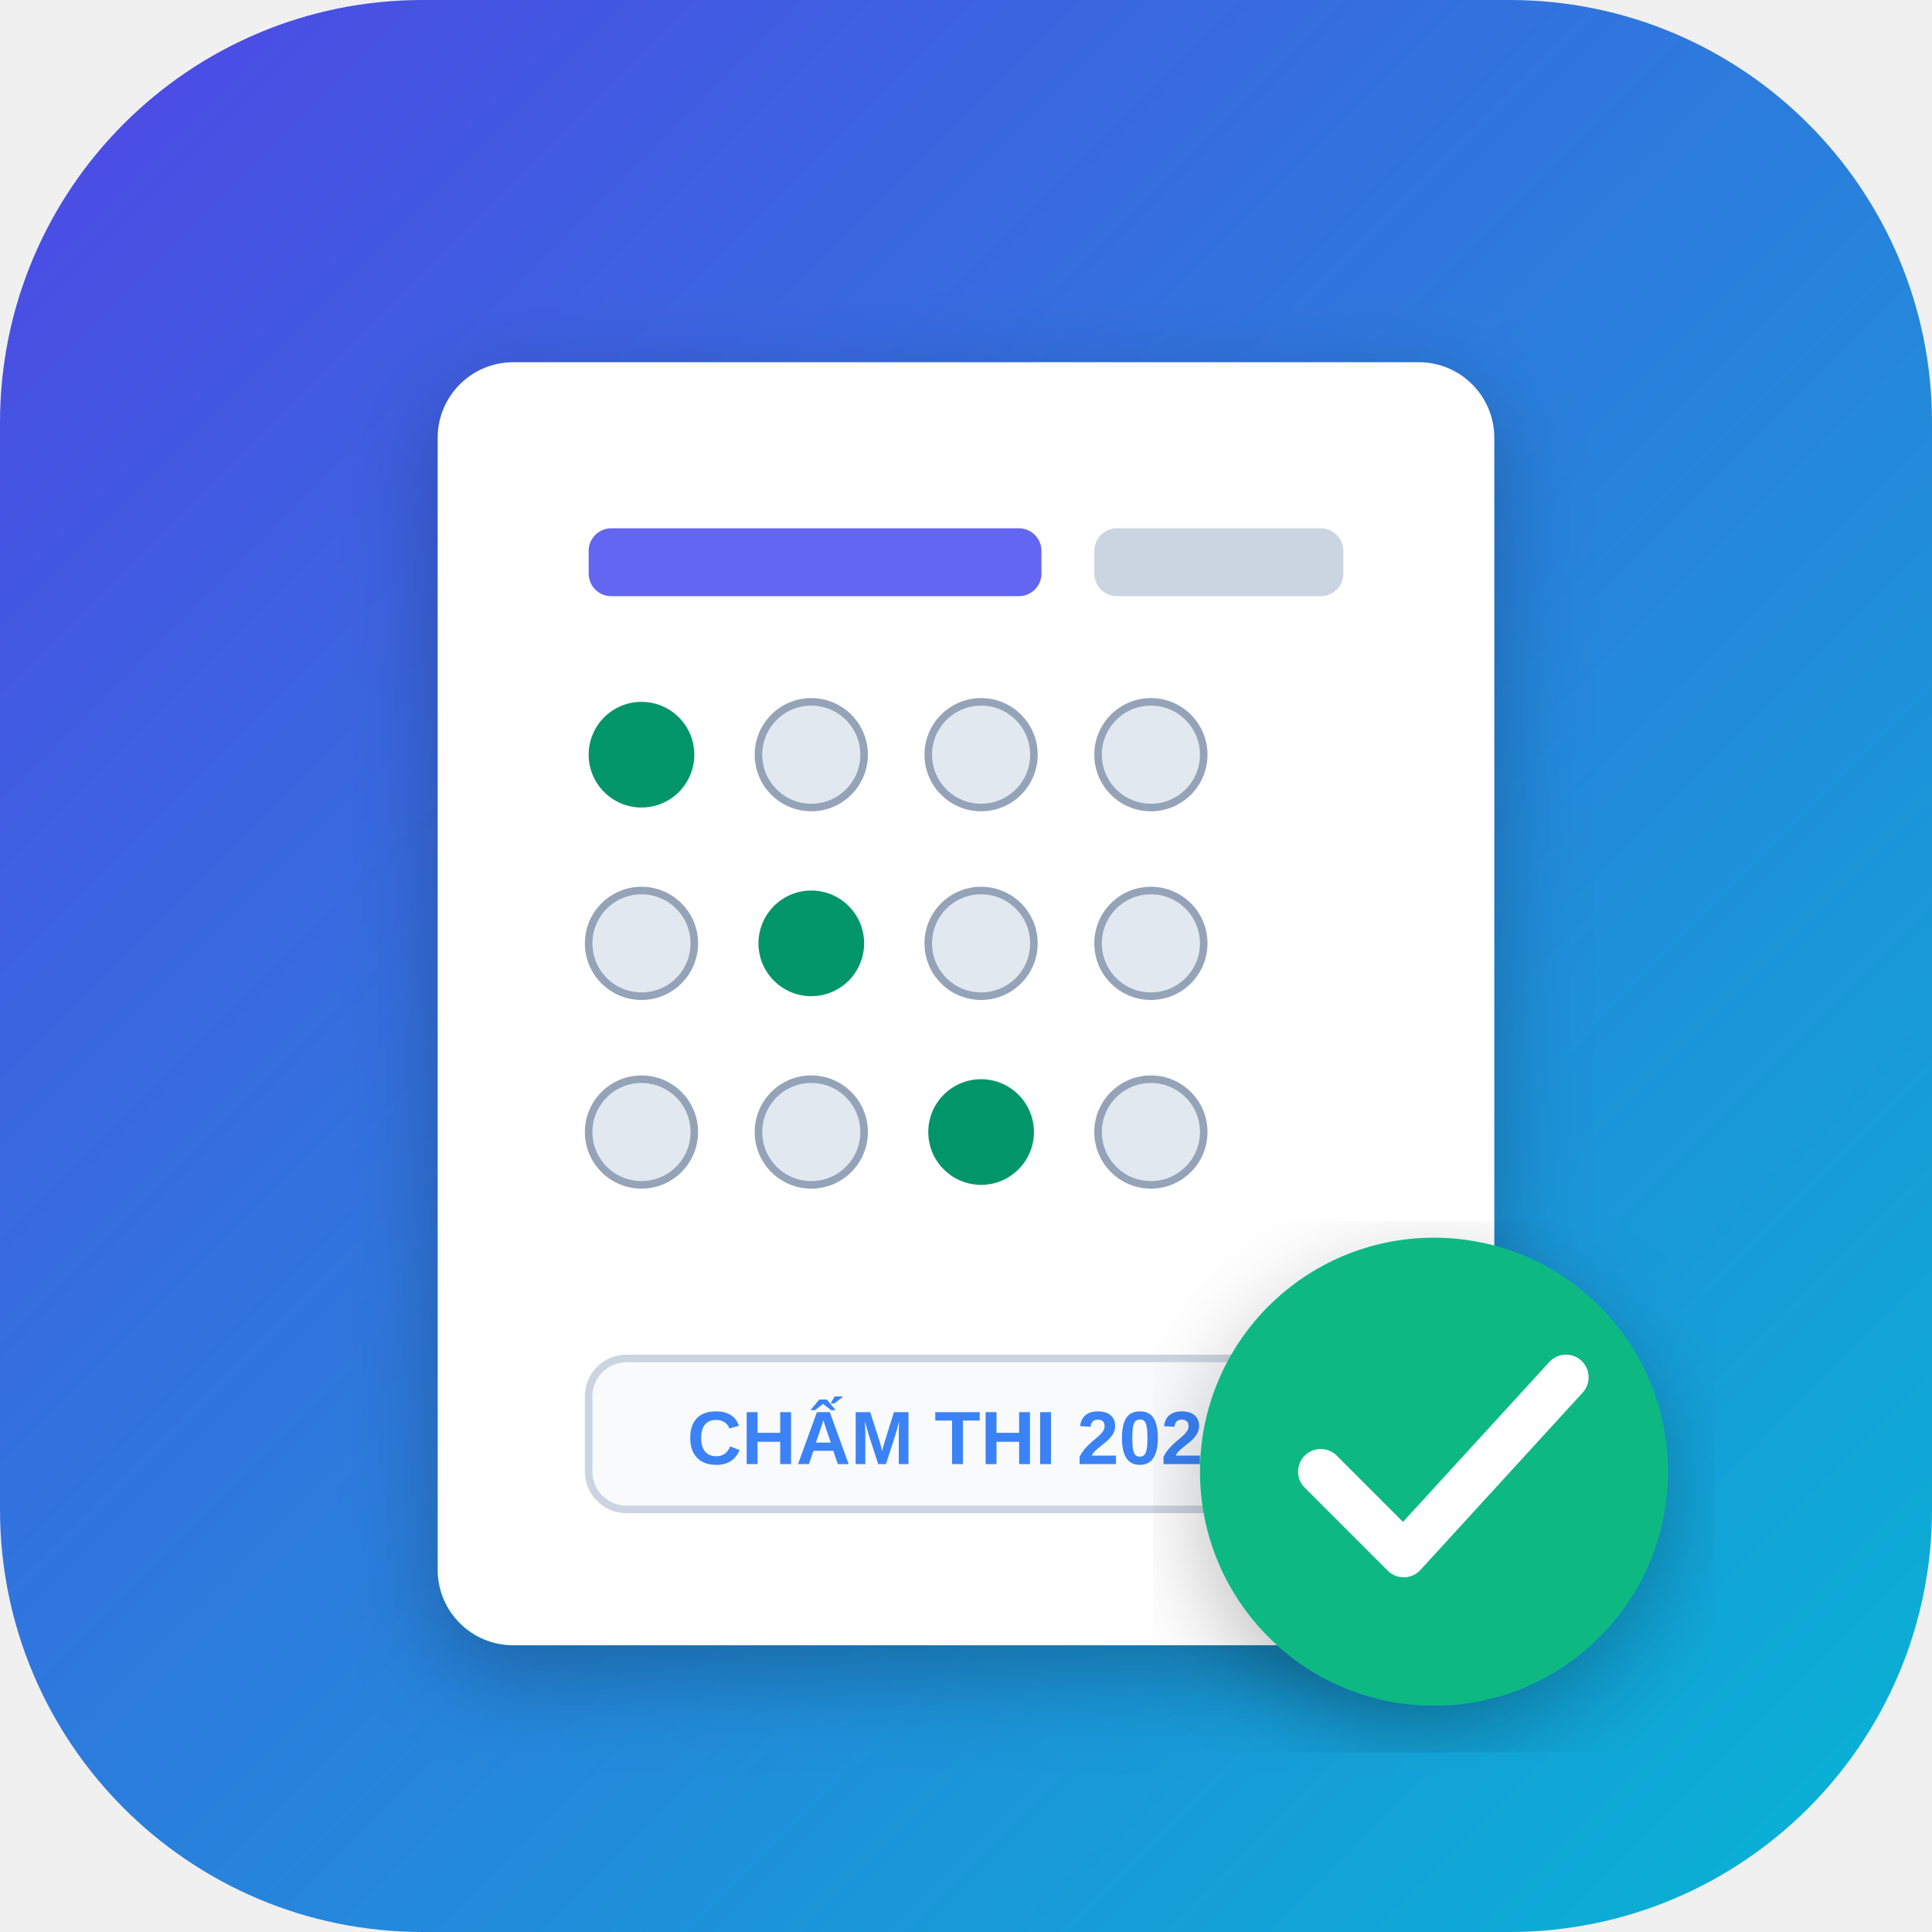
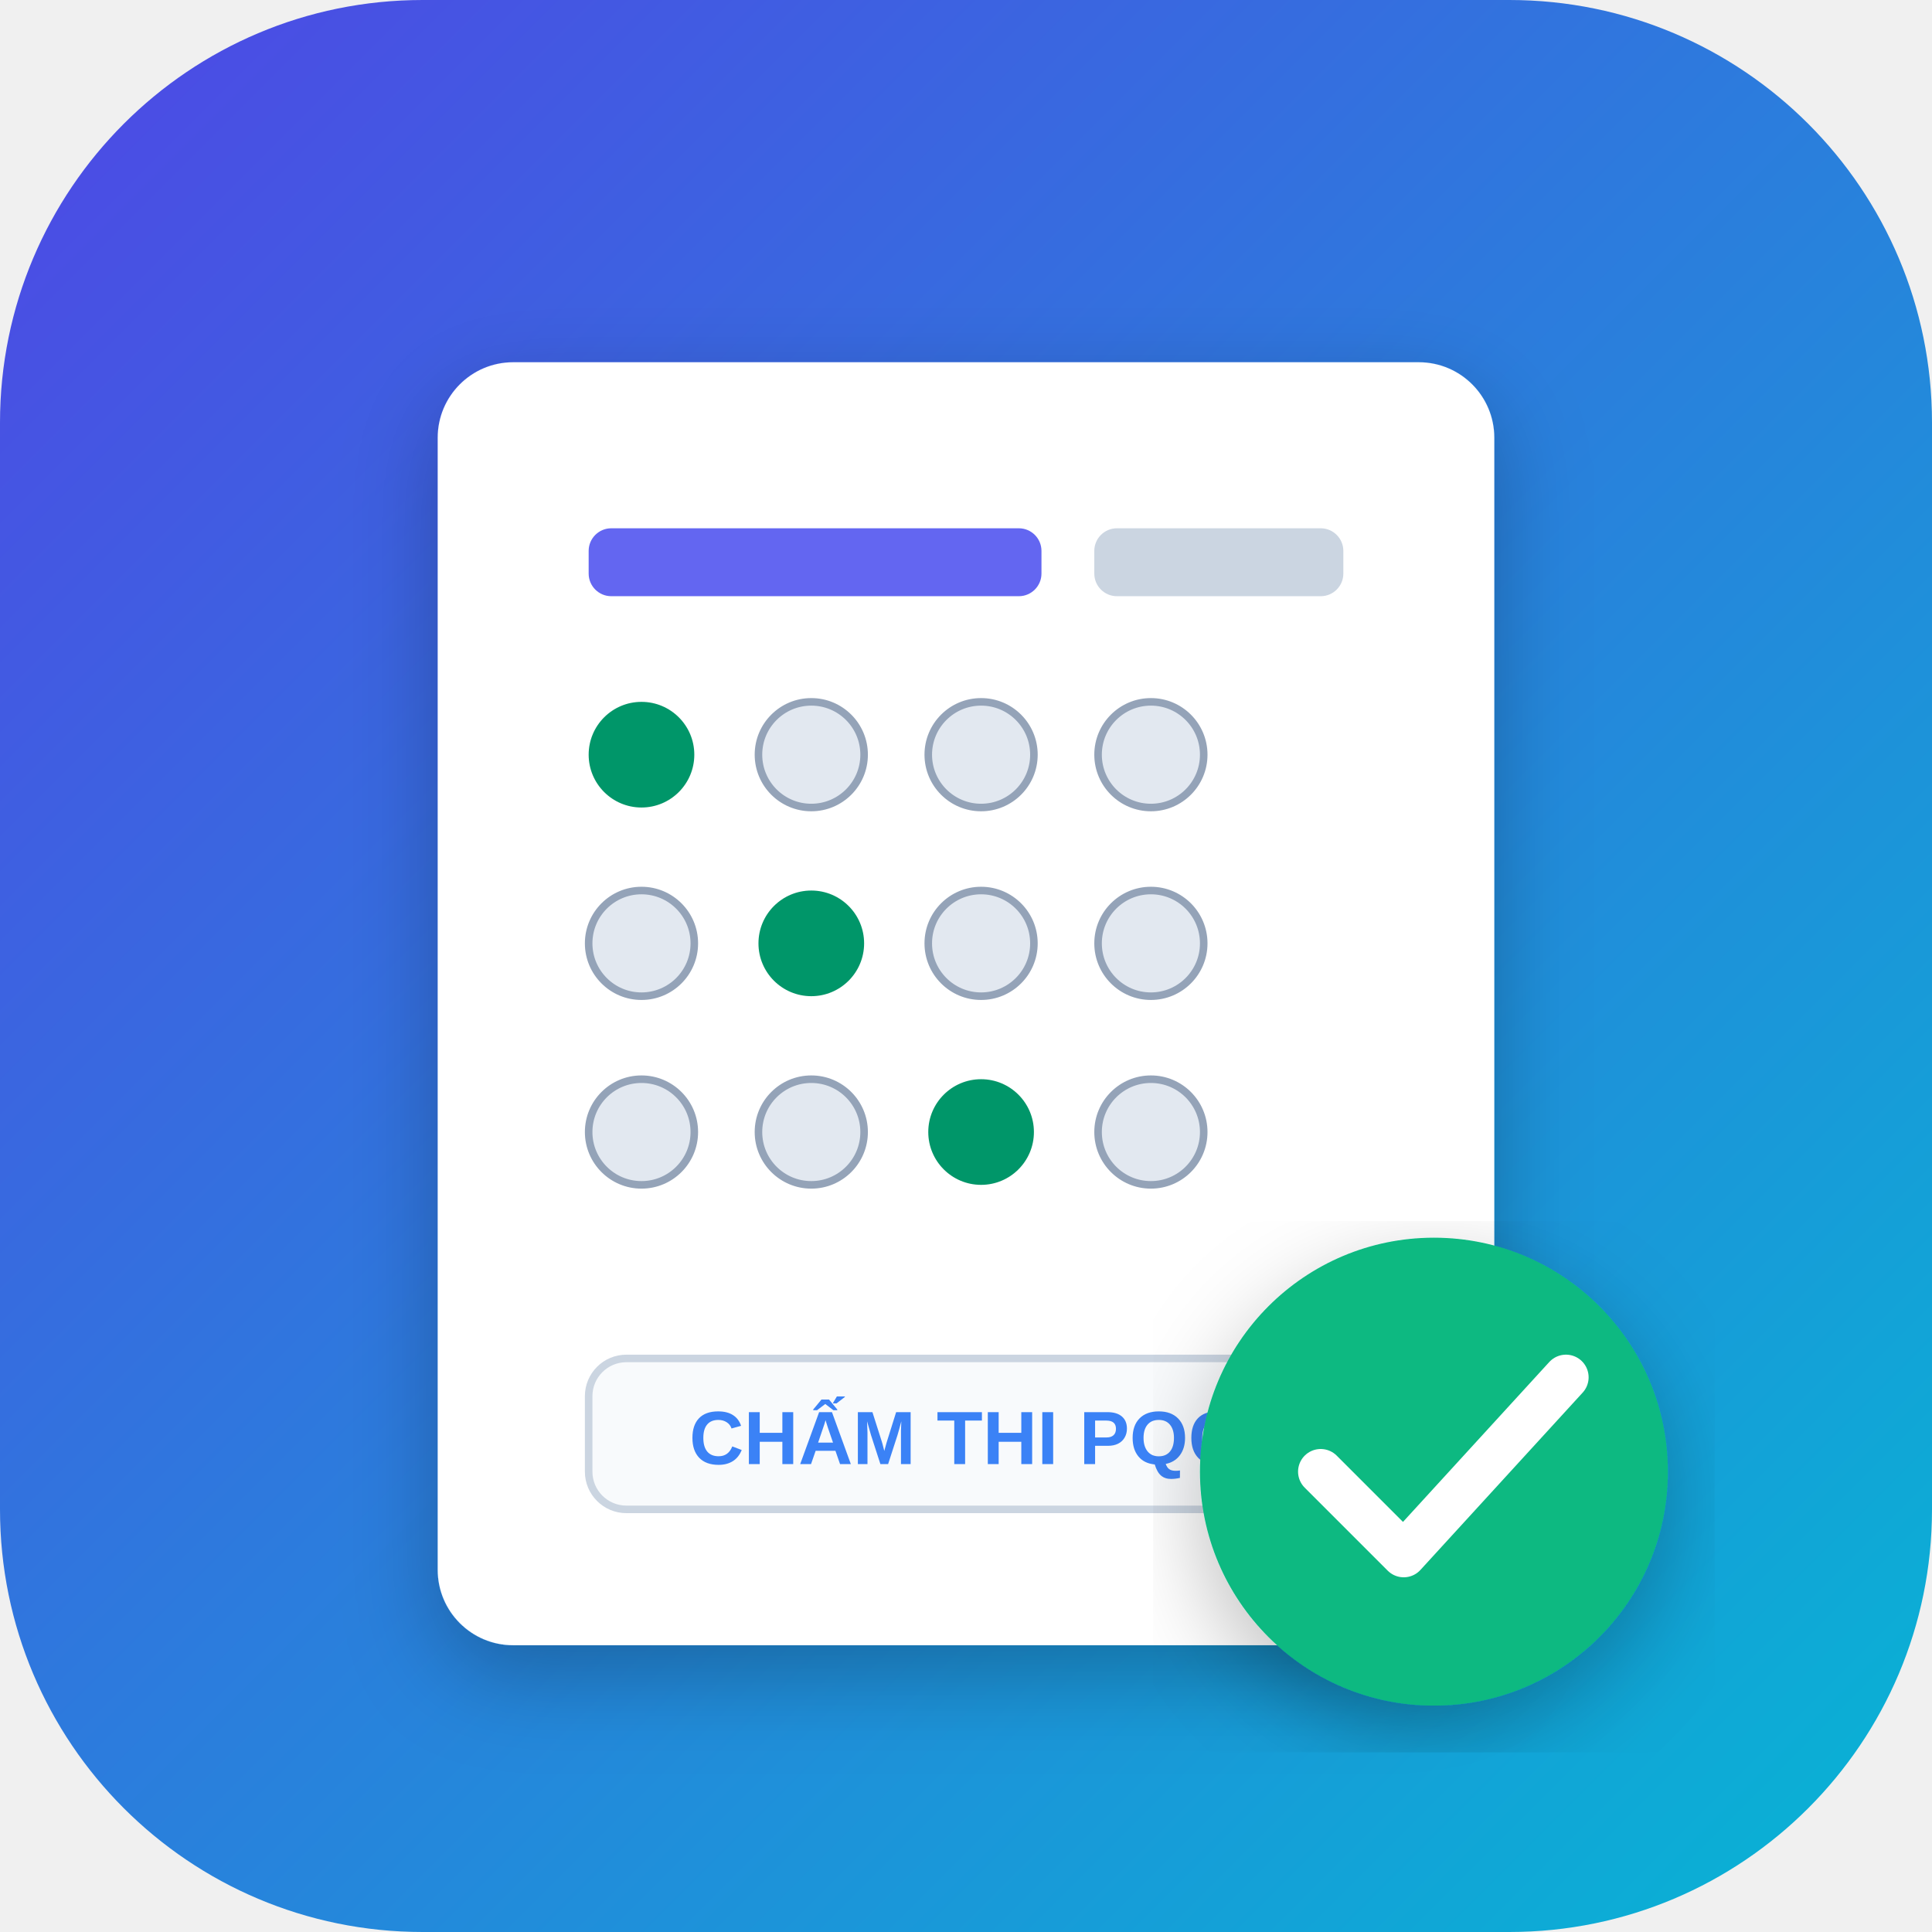
<svg xmlns="http://www.w3.org/2000/svg" viewBox="0 0 512 512" width="512" height="512">
  <defs>
    <linearGradient id="bg" x1="0%" y1="0%" x2="100%" y2="100%">
      <stop offset="0%" stop-color="#4f46e5" />
      <stop offset="100%" stop-color="#06b6d4" />
    </linearGradient>
    <filter id="shadow" x="-10%" y="-10%" width="120%" height="120%">
      <feDropShadow dx="0" dy="8" stdDeviation="12" flood-color="#000" flood-opacity="0.25" />
    </filter>
  </defs>
  <rect width="512" height="512" rx="112" fill="url(#bg)" />
  <g filter="url(#shadow)">
    <rect x="116" y="96" width="280" height="340" rx="20" fill="#ffffff" />
    <rect x="156" y="140" width="120" height="18" rx="6" fill="#6366f1" />
    <rect x="290" y="140" width="66" height="18" rx="6" fill="#cbd5e1" />
    <circle cx="170" cy="200" r="14" fill="#059669" />
    <circle cx="215" cy="200" r="14" fill="#e2e8f0" stroke="#94a3b8" stroke-width="2" />
    <circle cx="260" cy="200" r="14" fill="#e2e8f0" stroke="#94a3b8" stroke-width="2" />
    <circle cx="305" cy="200" r="14" fill="#e2e8f0" stroke="#94a3b8" stroke-width="2" />
    <circle cx="170" cy="250" r="14" fill="#e2e8f0" stroke="#94a3b8" stroke-width="2" />
    <circle cx="215" cy="250" r="14" fill="#059669" />
    <circle cx="260" cy="250" r="14" fill="#e2e8f0" stroke="#94a3b8" stroke-width="2" />
    <circle cx="305" cy="250" r="14" fill="#e2e8f0" stroke="#94a3b8" stroke-width="2" />
    <circle cx="170" cy="300" r="14" fill="#e2e8f0" stroke="#94a3b8" stroke-width="2" />
    <circle cx="215" cy="300" r="14" fill="#e2e8f0" stroke="#94a3b8" stroke-width="2" />
    <circle cx="260" cy="300" r="14" fill="#059669" />
    <circle cx="305" cy="300" r="14" fill="#e2e8f0" stroke="#94a3b8" stroke-width="2" />
    <rect x="156" y="360" width="200" height="40" rx="10" fill="#f8fafc" stroke="#cbd5e1" stroke-width="2" />
-     <text x="256" y="388" font-family="Arial, sans-serif" font-size="20" font-weight="bold" fill="#3b82f6" text-anchor="middle">CHẤM THI 2025</text>
+     <text x="256" y="388" font-family="Arial, sans-serif" font-size="20" font-weight="bold" fill="#3b82f6" text-anchor="middle">CHẤM THI PQC</text>
  </g>
  <circle cx="380" cy="390" r="62" fill="#10b981" filter="url(#shadow)" />
  <path d="M350 390 L372 412 L415 365" fill="none" stroke="#ffffff" stroke-width="12" stroke-linecap="round" stroke-linejoin="round" />
</svg>
